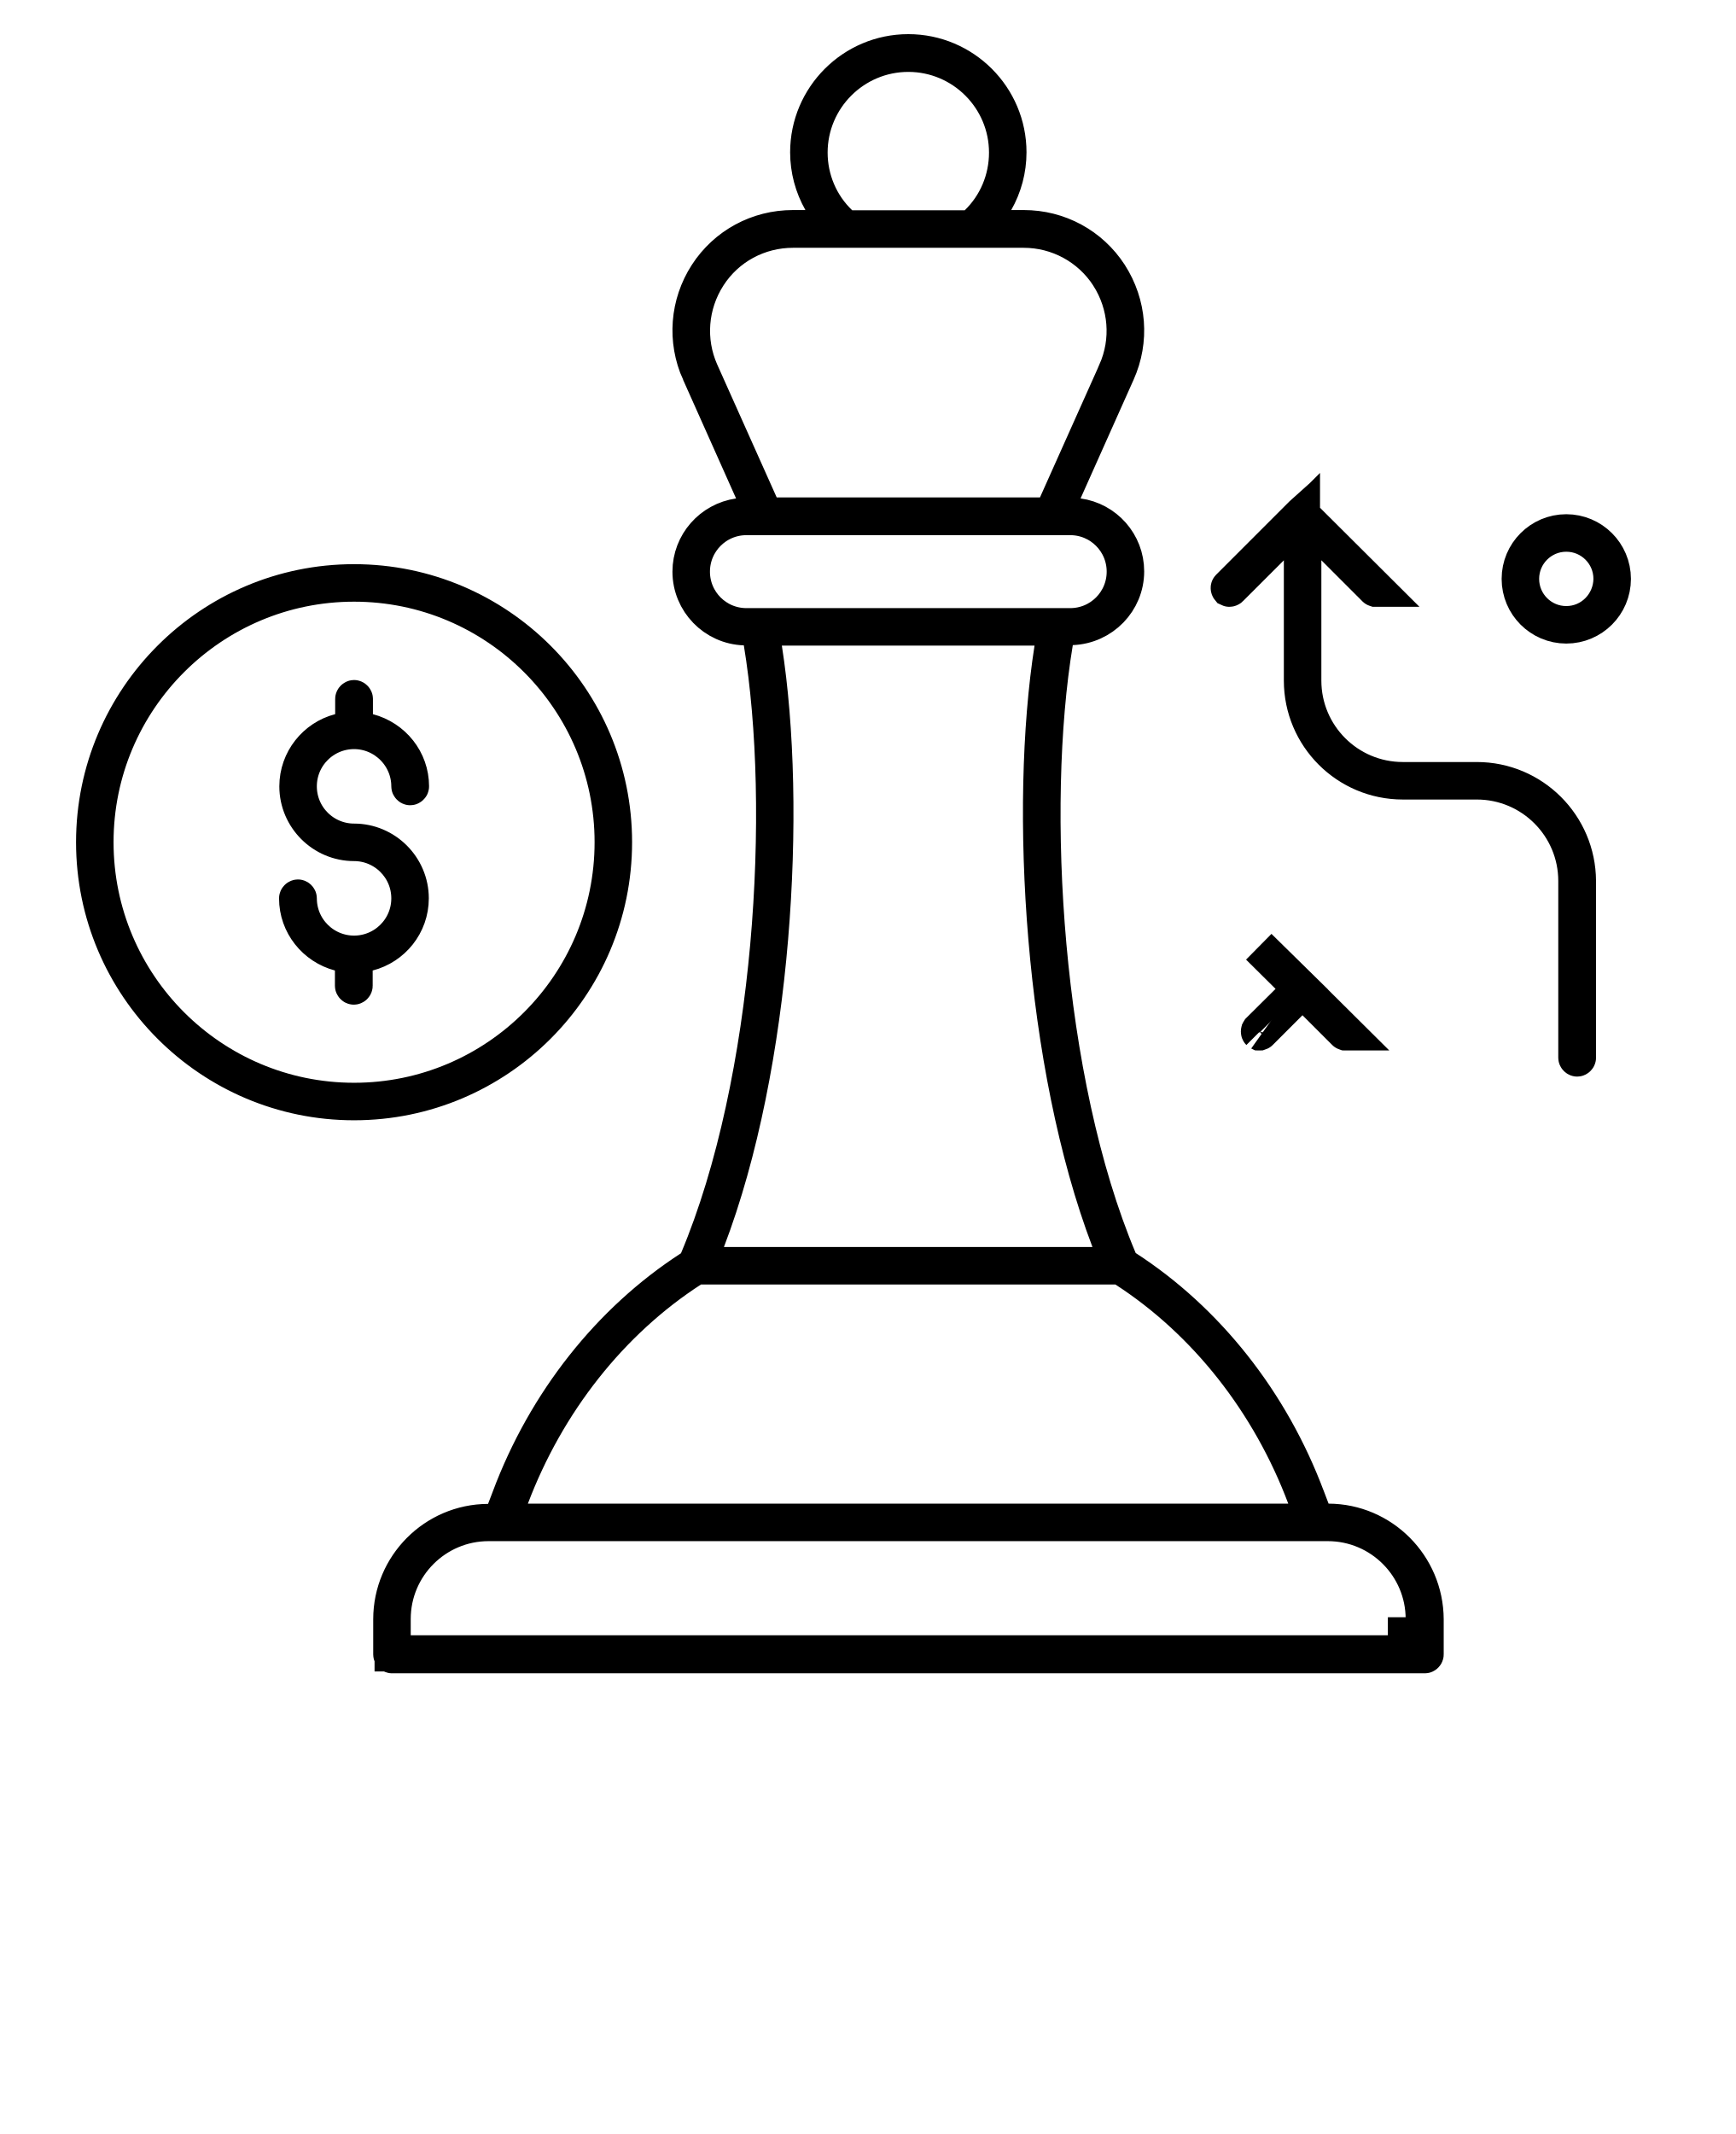
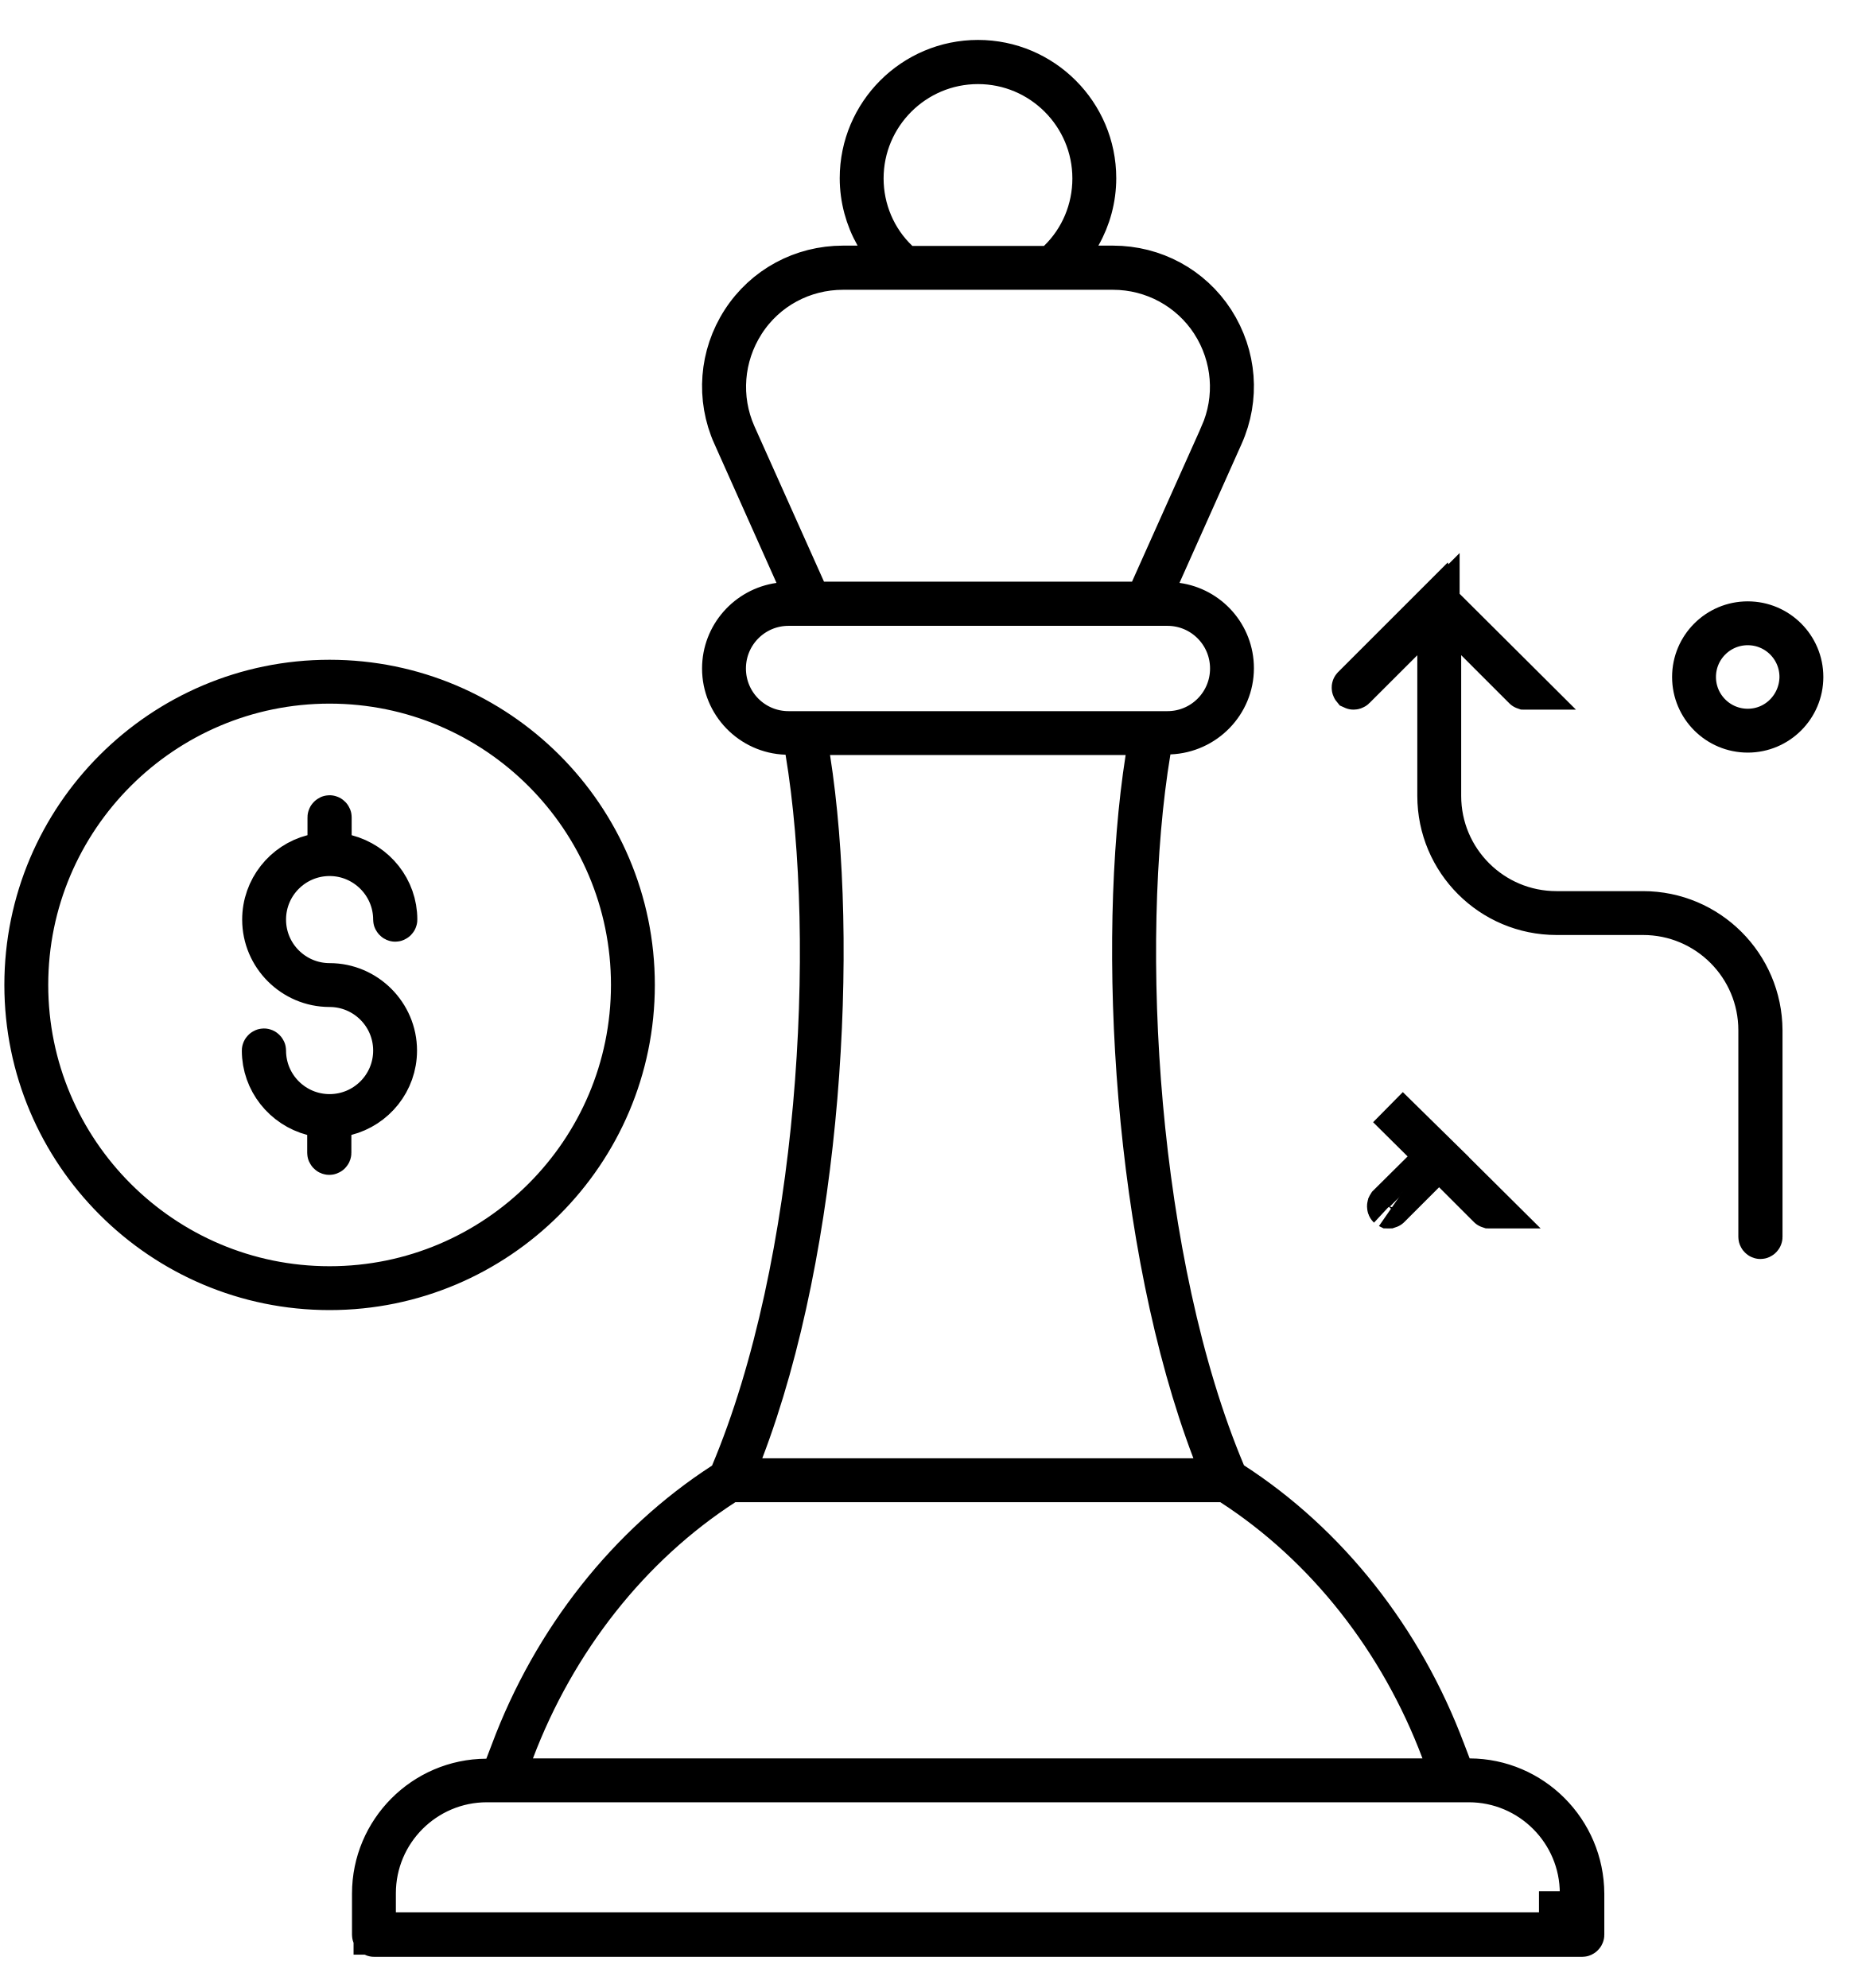
- <svg xmlns="http://www.w3.org/2000/svg" width="48" height="59" viewBox="0 0 48 59" fill="none">
-   <path d="M9.79 16.098C13.755 16.098 16.978 19.321 16.978 23.285C16.978 27.25 13.755 30.473 9.79 30.473C5.826 30.473 2.603 27.25 2.603 23.285C2.603 19.321 5.826 16.098 9.79 16.098ZM2.64 23.285C2.64 27.23 5.846 30.436 9.79 30.436C13.735 30.436 16.941 27.23 16.941 23.285C16.941 19.341 13.735 16.135 9.79 16.135C5.846 16.135 2.64 19.341 2.64 23.285Z" fill="black" stroke="black" />
-   <path d="M9.812 19.745V20.13L10.185 20.229C10.87 20.41 11.364 21.02 11.364 21.741C11.364 21.744 11.364 21.749 11.357 21.755C11.351 21.762 11.345 21.763 11.342 21.763C11.339 21.763 11.334 21.762 11.328 21.755C11.321 21.749 11.32 21.744 11.32 21.741C11.32 20.899 10.632 20.211 9.79 20.211C8.952 20.211 8.261 20.89 8.261 21.741C8.261 22.591 8.952 23.27 9.79 23.27C10.651 23.27 11.357 23.976 11.357 24.837C11.357 25.565 10.856 26.174 10.18 26.348L9.805 26.445V26.832V27.254C9.805 27.257 9.804 27.263 9.798 27.269C9.792 27.276 9.786 27.276 9.783 27.276C9.78 27.276 9.775 27.276 9.769 27.269C9.762 27.263 9.761 27.257 9.761 27.254V26.832V26.448L9.39 26.349C8.712 26.169 8.216 25.559 8.216 24.837C8.216 24.834 8.217 24.829 8.224 24.822C8.23 24.816 8.236 24.815 8.239 24.815C8.242 24.815 8.247 24.816 8.253 24.822C8.26 24.829 8.261 24.834 8.261 24.837C8.261 25.688 8.952 26.367 9.79 26.367C10.629 26.367 11.32 25.688 11.32 24.837C11.32 23.987 10.629 23.307 9.79 23.307C8.929 23.307 8.224 22.602 8.224 21.741C8.224 21.016 8.722 20.403 9.393 20.229L9.768 20.133V19.745V19.323C9.768 19.32 9.769 19.315 9.776 19.309C9.782 19.302 9.787 19.301 9.79 19.301C9.793 19.301 9.799 19.302 9.805 19.309C9.812 19.315 9.812 19.32 9.812 19.323V19.745Z" fill="black" stroke="black" />
-   <path d="M36.037 14.283L36.891 15.137L38.028 16.274C38.028 16.274 38.028 16.274 38.028 16.274C38.028 16.274 38.029 16.275 38.032 16.276C38.033 16.276 38.035 16.277 38.036 16.277C38.038 16.277 38.039 16.277 38.039 16.277L36.037 14.283ZM36.037 14.283V15.49V18.816C36.037 20.336 37.269 21.568 38.79 21.568H40.835C42.375 21.568 43.625 22.817 43.632 24.359V29.243C43.632 29.245 43.631 29.251 43.625 29.257C43.618 29.264 43.613 29.265 43.61 29.265C43.607 29.265 43.602 29.264 43.595 29.257C43.589 29.251 43.588 29.245 43.588 29.243V24.358C43.588 22.838 42.356 21.605 40.835 21.605H38.79C37.249 21.605 36 20.356 36 18.816V15.49V14.283L35.147 15.137L34.014 16.269C34.008 16.275 34 16.277 33.992 16.277C33.988 16.277 33.985 16.277 33.983 16.276C33.983 16.276 33.983 16.276 33.983 16.276C33.978 16.27 33.976 16.263 33.976 16.256C33.976 16.252 33.977 16.249 33.978 16.248C33.978 16.246 33.979 16.245 33.98 16.244L36.004 14.22L36.013 14.212L36.037 14.283Z" fill="black" stroke="black" />
-   <path d="M44.56 16.014L44.56 16.014V16.005C44.56 15.314 44.001 14.754 43.309 14.754C42.619 14.754 42.059 15.314 42.059 16.005C42.059 16.696 42.619 17.256 43.309 17.256C44.008 17.256 44.549 16.69 44.56 16.014ZM42.022 16.005C42.022 15.294 42.599 14.717 43.309 14.717C44.02 14.717 44.597 15.294 44.597 16.005C44.597 16.716 44.02 17.293 43.309 17.293C42.599 17.293 42.022 16.716 42.022 16.005Z" fill="black" stroke="black" />
-   <path d="M36.015 27.363L36.369 27.716L37.191 28.538C37.191 28.539 37.192 28.54 37.195 28.541C37.197 28.541 37.198 28.542 37.2 28.542C37.201 28.542 37.202 28.542 37.202 28.542L36.015 27.363ZM36.015 27.363L35.661 27.716L34.839 28.538C34.839 28.539 34.838 28.54 34.835 28.541C34.834 28.541 34.832 28.542 34.83 28.542C34.829 28.542 34.828 28.542 34.828 28.542C34.828 28.542 34.827 28.542 34.825 28.542C34.824 28.542 34.822 28.541 34.821 28.541C34.817 28.539 34.816 28.538 34.817 28.539C34.816 28.538 34.811 28.533 34.811 28.52C34.811 28.509 34.814 28.5 34.818 28.494L35.623 27.695L35.981 27.34L35.623 26.985L34.807 26.176L36.015 27.363Z" fill="black" stroke="black" />
-   <path d="M36.27 41.75L36.393 42.07L36.735 42.072C38.21 42.078 39.413 43.283 39.42 44.77V45.741C39.42 45.744 39.419 45.749 39.412 45.756C39.406 45.762 39.401 45.763 39.398 45.763H10.842C10.839 45.763 10.833 45.762 10.827 45.756C10.821 45.749 10.82 45.744 10.82 45.741V44.768C10.82 43.291 12.02 42.085 13.497 42.079L13.839 42.077L13.962 41.758L14.091 41.422L14.092 41.418C15.086 38.759 16.865 36.516 19.102 35.069L19.231 34.985L19.291 34.843C20.34 32.351 20.968 29.213 21.243 26.148C21.517 23.082 21.441 20.051 21.061 17.761L20.994 17.357L20.584 17.343C19.758 17.316 19.094 16.635 19.094 15.805C19.094 15.029 19.671 14.384 20.424 14.276L21.08 14.181L20.81 13.577L19.344 10.294L19.343 10.294C18.948 9.412 19.027 8.404 19.55 7.594C20.072 6.787 20.958 6.307 21.927 6.307H22.27H23.128L22.705 5.56C22.475 5.155 22.348 4.689 22.348 4.212C22.348 2.686 23.59 1.444 25.116 1.444C26.642 1.444 27.884 2.686 27.884 4.212C27.884 4.689 27.758 5.155 27.527 5.56L27.104 6.307H27.962H28.306C29.274 6.307 30.159 6.787 30.681 7.593C31.206 8.411 31.284 9.413 30.889 10.294L30.889 10.294L29.422 13.577L29.151 14.186L29.811 14.276C30.561 14.379 31.138 15.021 31.138 15.797C31.138 16.625 30.476 17.303 29.645 17.336L29.238 17.352L29.171 17.754C28.791 20.043 28.715 23.075 28.989 26.141C29.264 29.206 29.892 32.344 30.942 34.836L31.001 34.978L31.131 35.062C33.367 36.509 35.146 38.752 36.14 41.411L36.142 41.414L36.27 41.75ZM26.675 6.314H26.877L27.023 6.174C27.55 5.664 27.847 4.962 27.847 4.219C27.847 2.713 26.622 1.488 25.116 1.488C23.61 1.488 22.385 2.713 22.385 4.219C22.385 4.954 22.682 5.665 23.22 6.176L23.364 6.314H23.564H26.675ZM30.65 7.625L30.649 7.623C30.135 6.83 29.255 6.351 28.306 6.351H21.927C20.98 6.351 20.098 6.821 19.582 7.625C19.07 8.423 18.991 9.416 19.374 10.279L19.375 10.281L21.02 13.956L21.152 14.252H21.476H28.756H29.08L29.213 13.956L30.858 10.281L30.858 10.279C31.242 9.416 31.162 8.423 30.65 7.625ZM21.619 17.35H21.035L21.125 17.927C21.815 22.326 21.409 29.437 19.55 34.299L19.291 34.977H20.017H30.208H30.933L30.675 34.299C28.823 29.437 28.41 22.325 29.1 17.927L29.191 17.35H28.606H21.619ZM19.381 35.014H19.233L19.109 35.095C16.882 36.537 15.122 38.77 14.129 41.395L13.872 42.072H14.596H35.622H36.344L36.09 41.396C35.103 38.77 33.343 36.537 31.116 35.095L30.992 35.014H30.845H19.381ZM10.857 45.212V45.712H11.357H38.368H38.868H38.876V45.212H39.368V44.761C39.368 43.298 38.179 42.109 36.716 42.109H36.373H13.852H13.509C12.046 42.109 10.857 43.298 10.857 44.761V45.212ZM20.639 14.296C19.805 14.296 19.131 14.971 19.131 15.805C19.131 16.639 19.805 17.313 20.639 17.313H29.593C30.427 17.313 31.101 16.639 31.101 15.805C31.101 14.971 30.427 14.296 29.593 14.296H20.639Z" fill="black" stroke="black" />
+ <svg xmlns="http://www.w3.org/2000/svg" width="44" height="47" viewBox="0 0 44 47" fill="none">
+   <path d="M7.79 16.098C11.755 16.098 14.978 19.321 14.978 23.285C14.978 27.25 11.755 30.473 7.79 30.473C3.826 30.473 0.603 27.25 0.603 23.285C0.603 19.321 3.826 16.098 7.79 16.098ZM0.64 23.285C0.64 27.23 3.846 30.436 7.79 30.436C11.735 30.436 14.941 27.23 14.941 23.285C14.941 19.341 11.735 16.135 7.79 16.135C3.846 16.135 0.64 19.341 0.64 23.285Z" fill="black" stroke="black" />
+   <path d="M7.812 19.745V20.13L8.185 20.229C8.87 20.41 9.364 21.02 9.364 21.741C9.364 21.744 9.363 21.749 9.357 21.755C9.351 21.762 9.345 21.763 9.342 21.763C9.339 21.763 9.334 21.762 9.328 21.755C9.321 21.749 9.32 21.744 9.32 21.741C9.32 20.899 8.632 20.211 7.79 20.211C6.952 20.211 6.261 20.89 6.261 21.741C6.261 22.591 6.952 23.27 7.79 23.27C8.651 23.27 9.357 23.976 9.357 24.837C9.357 25.565 8.856 26.174 8.18 26.348L7.805 26.445V26.832V27.254C7.805 27.257 7.804 27.263 7.798 27.269C7.792 27.276 7.786 27.276 7.783 27.276C7.78 27.276 7.775 27.276 7.769 27.269C7.762 27.263 7.761 27.257 7.761 27.254V26.832V26.448L7.39 26.349C6.712 26.169 6.216 25.559 6.216 24.837C6.216 24.834 6.217 24.829 6.224 24.822C6.23 24.816 6.236 24.815 6.239 24.815C6.242 24.815 6.247 24.816 6.253 24.822C6.26 24.829 6.261 24.834 6.261 24.837C6.261 25.688 6.952 26.367 7.79 26.367C8.629 26.367 9.32 25.688 9.32 24.837C9.32 23.987 8.629 23.307 7.79 23.307C6.929 23.307 6.224 22.602 6.224 21.741C6.224 21.016 6.722 20.403 7.393 20.229L7.768 20.133V19.745V19.323C7.768 19.32 7.769 19.315 7.776 19.309C7.782 19.302 7.787 19.301 7.79 19.301C7.793 19.301 7.799 19.302 7.805 19.309C7.812 19.315 7.812 19.32 7.812 19.323V19.745Z" fill="black" stroke="black" />
+   <path d="M34.037 14.283L34.891 15.137L36.028 16.274C36.028 16.274 36.028 16.274 36.028 16.274C36.028 16.274 36.029 16.275 36.032 16.276C36.033 16.276 36.035 16.277 36.036 16.277C36.038 16.277 36.039 16.277 36.039 16.277L34.037 14.283ZM34.037 14.283V15.49V18.816C34.037 20.336 35.269 21.568 36.79 21.568H38.835C40.375 21.568 41.625 22.817 41.632 24.359V29.243C41.632 29.245 41.631 29.251 41.625 29.257C41.618 29.264 41.613 29.265 41.61 29.265C41.607 29.265 41.602 29.264 41.595 29.257C41.589 29.251 41.588 29.245 41.588 29.243V24.358C41.588 22.838 40.356 21.605 38.835 21.605H36.79C35.249 21.605 34 20.356 34 18.816V15.49V14.283L33.147 15.137L32.014 16.269C32.008 16.275 32 16.277 31.992 16.277C31.988 16.277 31.985 16.277 31.983 16.276C31.983 16.276 31.983 16.276 31.983 16.276C31.978 16.27 31.976 16.263 31.976 16.256C31.976 16.252 31.977 16.249 31.978 16.248C31.978 16.246 31.979 16.245 31.98 16.244L34.004 14.22L34.012 14.212L34.037 14.283Z" fill="black" stroke="black" />
+   <path d="M42.56 16.014L42.56 16.014V16.005C42.56 15.314 42.001 14.754 41.31 14.754C40.619 14.754 40.059 15.314 40.059 16.005C40.059 16.696 40.619 17.256 41.31 17.256C42.008 17.256 42.549 16.69 42.56 16.014ZM40.022 16.005C40.022 15.294 40.599 14.717 41.31 14.717C42.02 14.717 42.597 15.294 42.597 16.005C42.597 16.716 42.02 17.293 41.31 17.293C40.599 17.293 40.022 16.716 40.022 16.005Z" fill="black" stroke="black" />
+   <path d="M34.015 27.363L34.369 27.716L35.191 28.538C35.191 28.539 35.192 28.54 35.195 28.541C35.196 28.541 35.198 28.542 35.2 28.542C35.201 28.542 35.202 28.542 35.202 28.542L34.015 27.363ZM34.015 27.363L33.661 27.716L32.839 28.538C32.839 28.539 32.838 28.54 32.835 28.541C32.834 28.541 32.832 28.542 32.83 28.542C32.829 28.542 32.828 28.542 32.828 28.542C32.828 28.542 32.827 28.542 32.825 28.542C32.824 28.542 32.822 28.541 32.821 28.541C32.817 28.539 32.816 28.538 32.817 28.539C32.816 28.538 32.811 28.533 32.811 28.52C32.811 28.509 32.814 28.5 32.818 28.494L33.623 27.695L33.981 27.34L33.623 26.985L32.807 26.176L34.015 27.363Z" fill="black" stroke="black" />
+   <path d="M34.27 41.75L34.393 42.07L34.735 42.072C36.21 42.078 37.413 43.283 37.42 44.77V45.741C37.42 45.744 37.419 45.749 37.412 45.756C37.406 45.762 37.401 45.763 37.398 45.763H8.842C8.839 45.763 8.833 45.762 8.827 45.756C8.821 45.749 8.82 45.744 8.82 45.741V44.768C8.82 43.291 10.02 42.085 11.497 42.079L11.839 42.077L11.962 41.758L12.091 41.422L12.092 41.418C13.086 38.759 14.865 36.516 17.102 35.069L17.231 34.985L17.291 34.843C18.34 32.351 18.968 29.213 19.243 26.148C19.517 23.082 19.441 20.051 19.061 17.761L18.994 17.357L18.584 17.343C17.758 17.316 17.094 16.635 17.094 15.805C17.094 15.029 17.671 14.384 18.424 14.276L19.08 14.181L18.81 13.577L17.344 10.294L17.343 10.294C16.948 9.412 17.027 8.404 17.55 7.594C18.072 6.787 18.958 6.307 19.927 6.307H20.27H21.128L20.705 5.56C20.475 5.155 20.348 4.689 20.348 4.212C20.348 2.686 21.59 1.444 23.116 1.444C24.642 1.444 25.884 2.686 25.884 4.212C25.884 4.689 25.758 5.155 25.527 5.56L25.104 6.307H25.962H26.306C27.274 6.307 28.159 6.787 28.681 7.593C29.206 8.411 29.284 9.413 28.889 10.294L28.889 10.294L27.422 13.577L27.151 14.186L27.811 14.276C28.561 14.379 29.138 15.021 29.138 15.797C29.138 16.625 28.476 17.303 27.645 17.336L27.238 17.352L27.171 17.754C26.791 20.043 26.715 23.075 26.989 26.141C27.264 29.206 27.892 32.344 28.942 34.836L29.001 34.978L29.131 35.062C31.367 36.509 33.146 38.752 34.14 41.411L34.142 41.414L34.27 41.75ZM24.675 6.314H24.877L25.023 6.174C25.55 5.664 25.847 4.962 25.847 4.219C25.847 2.713 24.622 1.488 23.116 1.488C21.61 1.488 20.385 2.713 20.385 4.219C20.385 4.954 20.682 5.665 21.22 6.176L21.364 6.314H21.564H24.675ZM28.65 7.625L28.649 7.623C28.135 6.83 27.255 6.351 26.306 6.351H19.927C18.98 6.351 18.098 6.821 17.582 7.625C17.07 8.423 16.991 9.416 17.374 10.279L17.375 10.281L19.02 13.956L19.152 14.252H19.476H26.756H27.08L27.213 13.956L28.858 10.281L28.858 10.279C29.242 9.416 29.162 8.423 28.65 7.625ZM19.619 17.35H19.035L19.125 17.927C19.815 22.326 19.409 29.437 17.55 34.299L17.291 34.977H18.017H28.208H28.933L28.675 34.299C26.823 29.437 26.41 22.325 27.1 17.927L27.191 17.35H26.606H19.619ZM17.381 35.014H17.233L17.109 35.095C14.882 36.537 13.122 38.77 12.129 41.395L11.872 42.072H12.596H33.622H34.344L34.09 41.396C33.103 38.77 31.343 36.537 29.116 35.095L28.992 35.014H28.845H17.381ZM8.857 45.212V45.712H9.357H36.368H36.868H36.876V45.212H37.368V44.761C37.368 43.298 36.179 42.109 34.716 42.109H34.373H11.852H11.509C10.046 42.109 8.857 43.298 8.857 44.761V45.212ZM18.639 14.296C17.805 14.296 17.131 14.971 17.131 15.805C17.131 16.639 17.805 17.313 18.639 17.313H27.593C28.427 17.313 29.101 16.639 29.101 15.805C29.101 14.971 28.427 14.296 27.593 14.296H18.639Z" fill="black" stroke="black" />
</svg>
